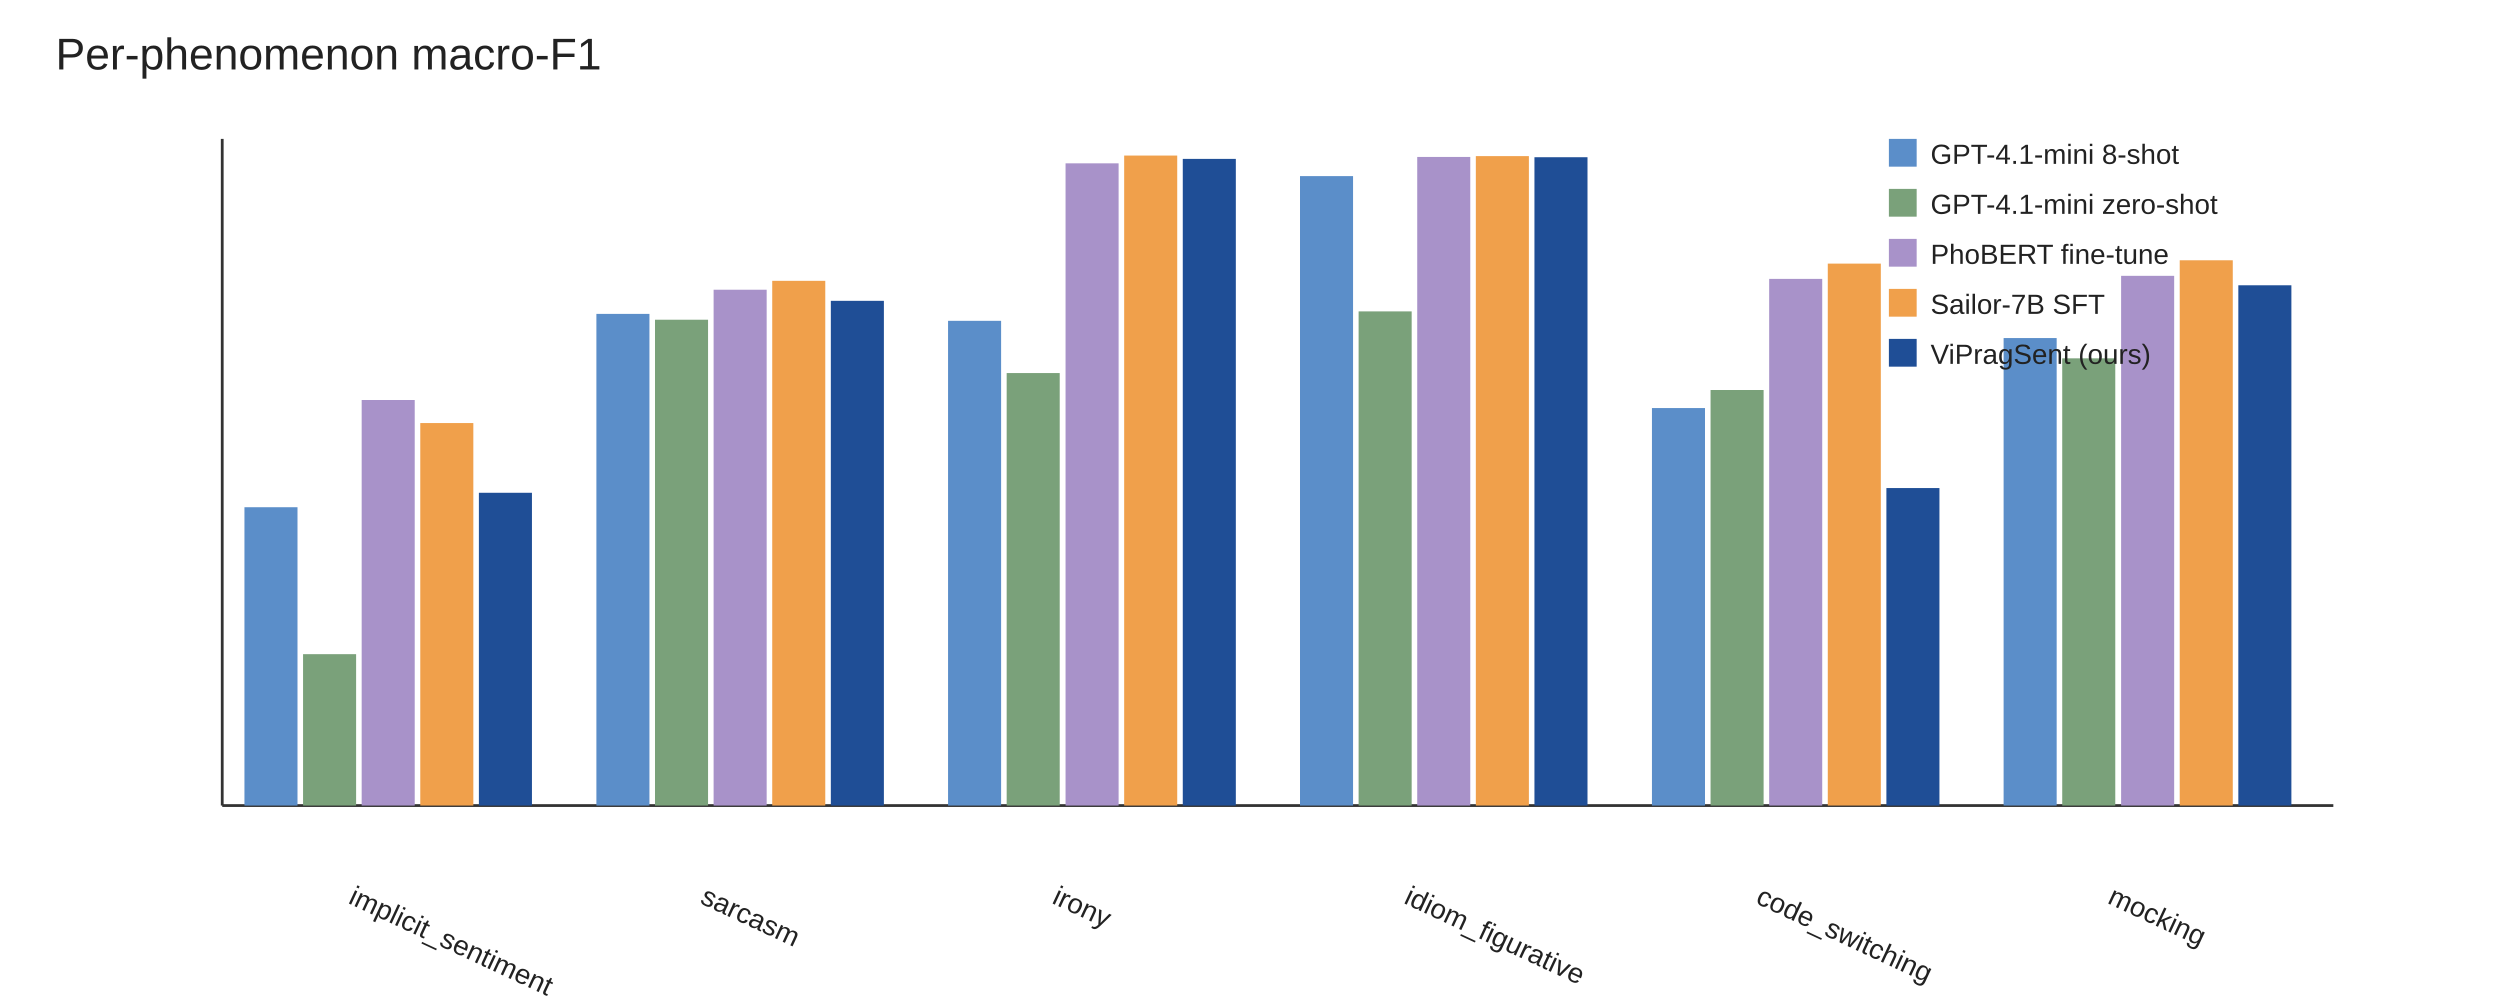
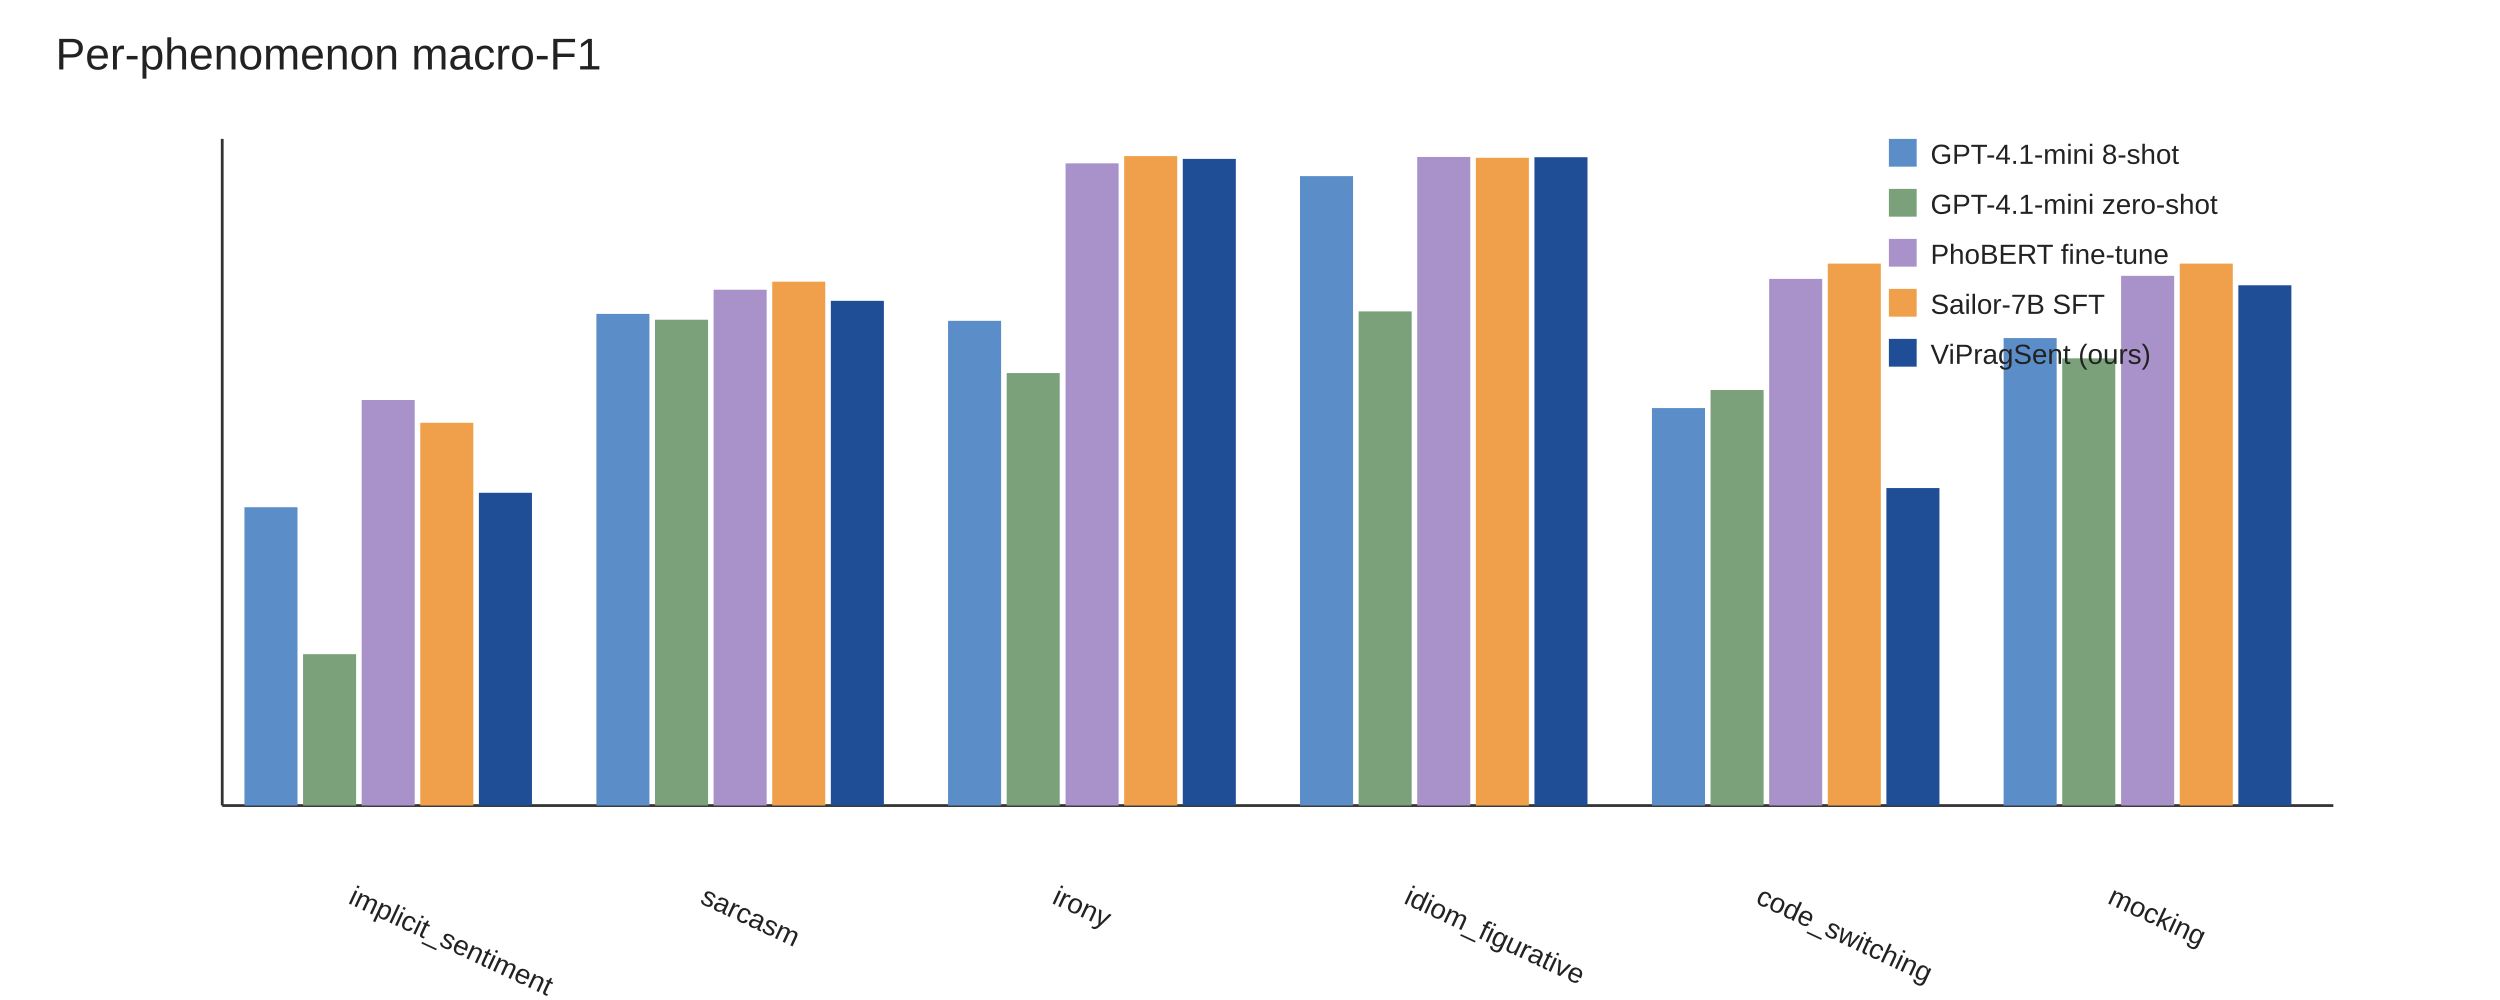
<svg xmlns="http://www.w3.org/2000/svg" width="900" height="360" viewBox="0 0 900 360">
  <defs>
    <marker id="arrow" markerWidth="10" markerHeight="8" refX="9" refY="4" orient="auto">
      <path d="M0,0 L10,4 L0,8 z" fill="#1f4e96" />
    </marker>
  </defs>
  <style>text{font-family:Arial,Helvetica,sans-serif;fill:#222}</style>
  <text x="20" y="25" font-size="16">Per-phenomenon macro-F1</text>
  <line x1="80" y1="290" x2="840" y2="290" stroke="#333" />
  <line x1="80" y1="50" x2="80" y2="290" stroke="#333" />
  <rect x="88.0" y="182.6" width="19.1" height="107.4" fill="#5b8ec9" />
  <rect x="109.1" y="235.5" width="19.1" height="54.5" fill="#7aa17a" />
  <rect x="130.2" y="144.0" width="19.1" height="146.0" fill="#a892c9" />
-   <rect x="151.3" y="152.3" width="19.1" height="137.7" fill="#f0a04b" />
+   <rect x="151.3" y="152.2" width="19.1" height="137.8" fill="#f0a04b" />
  <rect x="172.4" y="177.4" width="19.1" height="112.6" fill="#1f4e96" />
  <text x="125.0" y="325" transform="rotate(25 125.0,325)" font-size="10">implicit_sentiment</text>
  <rect x="214.7" y="113.0" width="19.1" height="177.0" fill="#5b8ec9" />
  <rect x="235.8" y="115.1" width="19.1" height="174.9" fill="#7aa17a" />
  <rect x="256.9" y="104.3" width="19.1" height="185.7" fill="#a892c9" />
-   <rect x="278.0" y="101.1" width="19.1" height="188.9" fill="#f0a04b" />
+   <rect x="278.0" y="101.4" width="19.1" height="188.6" fill="#f0a04b" />
  <rect x="299.1" y="108.3" width="19.1" height="181.7" fill="#1f4e96" />
  <text x="251.667" y="325" transform="rotate(25 251.6667,325)" font-size="10">sarcasm</text>
  <rect x="341.3" y="115.5" width="19.1" height="174.5" fill="#5b8ec9" />
  <rect x="362.4" y="134.3" width="19.1" height="155.7" fill="#7aa17a" />
  <rect x="383.6" y="58.8" width="19.1" height="231.2" fill="#a892c9" />
-   <rect x="404.7" y="56.0" width="19.1" height="234.0" fill="#f0a04b" />
+   <rect x="404.7" y="56.2" width="19.1" height="233.8" fill="#f0a04b" />
  <rect x="425.8" y="57.2" width="19.1" height="232.8" fill="#1f4e96" />
  <text x="378.333" y="325" transform="rotate(25 378.3333,325)" font-size="10">irony</text>
  <rect x="468.0" y="63.4" width="19.1" height="226.6" fill="#5b8ec9" />
  <rect x="489.1" y="112.1" width="19.1" height="177.9" fill="#7aa17a" />
  <rect x="510.2" y="56.5" width="19.1" height="233.5" fill="#a892c9" />
-   <rect x="531.3" y="56.2" width="19.1" height="233.8" fill="#f0a04b" />
+   <rect x="531.3" y="56.8" width="19.1" height="233.2" fill="#f0a04b" />
  <rect x="552.4" y="56.6" width="19.1" height="233.4" fill="#1f4e96" />
  <text x="505.0" y="325" transform="rotate(25 505.0,325)" font-size="10">idiom_figurative</text>
  <rect x="594.7" y="146.9" width="19.1" height="143.1" fill="#5b8ec9" />
  <rect x="615.8" y="140.4" width="19.1" height="149.6" fill="#7aa17a" />
  <rect x="636.9" y="100.4" width="19.1" height="189.6" fill="#a892c9" />
  <rect x="658.0" y="94.9" width="19.1" height="195.1" fill="#f0a04b" />
  <rect x="679.1" y="175.7" width="19.1" height="114.3" fill="#1f4e96" />
  <text x="631.667" y="325" transform="rotate(25 631.6667,325)" font-size="10">code_switching</text>
  <rect x="721.3" y="121.7" width="19.1" height="168.3" fill="#5b8ec9" />
  <rect x="742.4" y="129.0" width="19.1" height="161.0" fill="#7aa17a" />
  <rect x="763.6" y="99.3" width="19.1" height="190.7" fill="#a892c9" />
-   <rect x="784.7" y="93.7" width="19.1" height="196.3" fill="#f0a04b" />
+   <rect x="784.7" y="94.9" width="19.1" height="195.1" fill="#f0a04b" />
  <rect x="805.8" y="102.7" width="19.1" height="187.3" fill="#1f4e96" />
  <text x="758.333" y="325" transform="rotate(25 758.3333,325)" font-size="10">mocking</text>
  <rect x="680" y="50" width="10" height="10" fill="#5b8ec9" />
  <text x="695" y="59" font-size="10">GPT-4.1-mini 8-shot</text>
  <rect x="680" y="68" width="10" height="10" fill="#7aa17a" />
  <text x="695" y="77" font-size="10">GPT-4.1-mini zero-shot</text>
  <rect x="680" y="86" width="10" height="10" fill="#a892c9" />
  <text x="695" y="95" font-size="10">PhoBERT fine-tune</text>
  <rect x="680" y="104" width="10" height="10" fill="#f0a04b" />
  <text x="695" y="113" font-size="10">Sailor-7B SFT</text>
  <rect x="680" y="122" width="10" height="10" fill="#1f4e96" />
  <text x="695" y="131" font-size="10">ViPragSent (ours)</text>
</svg>
